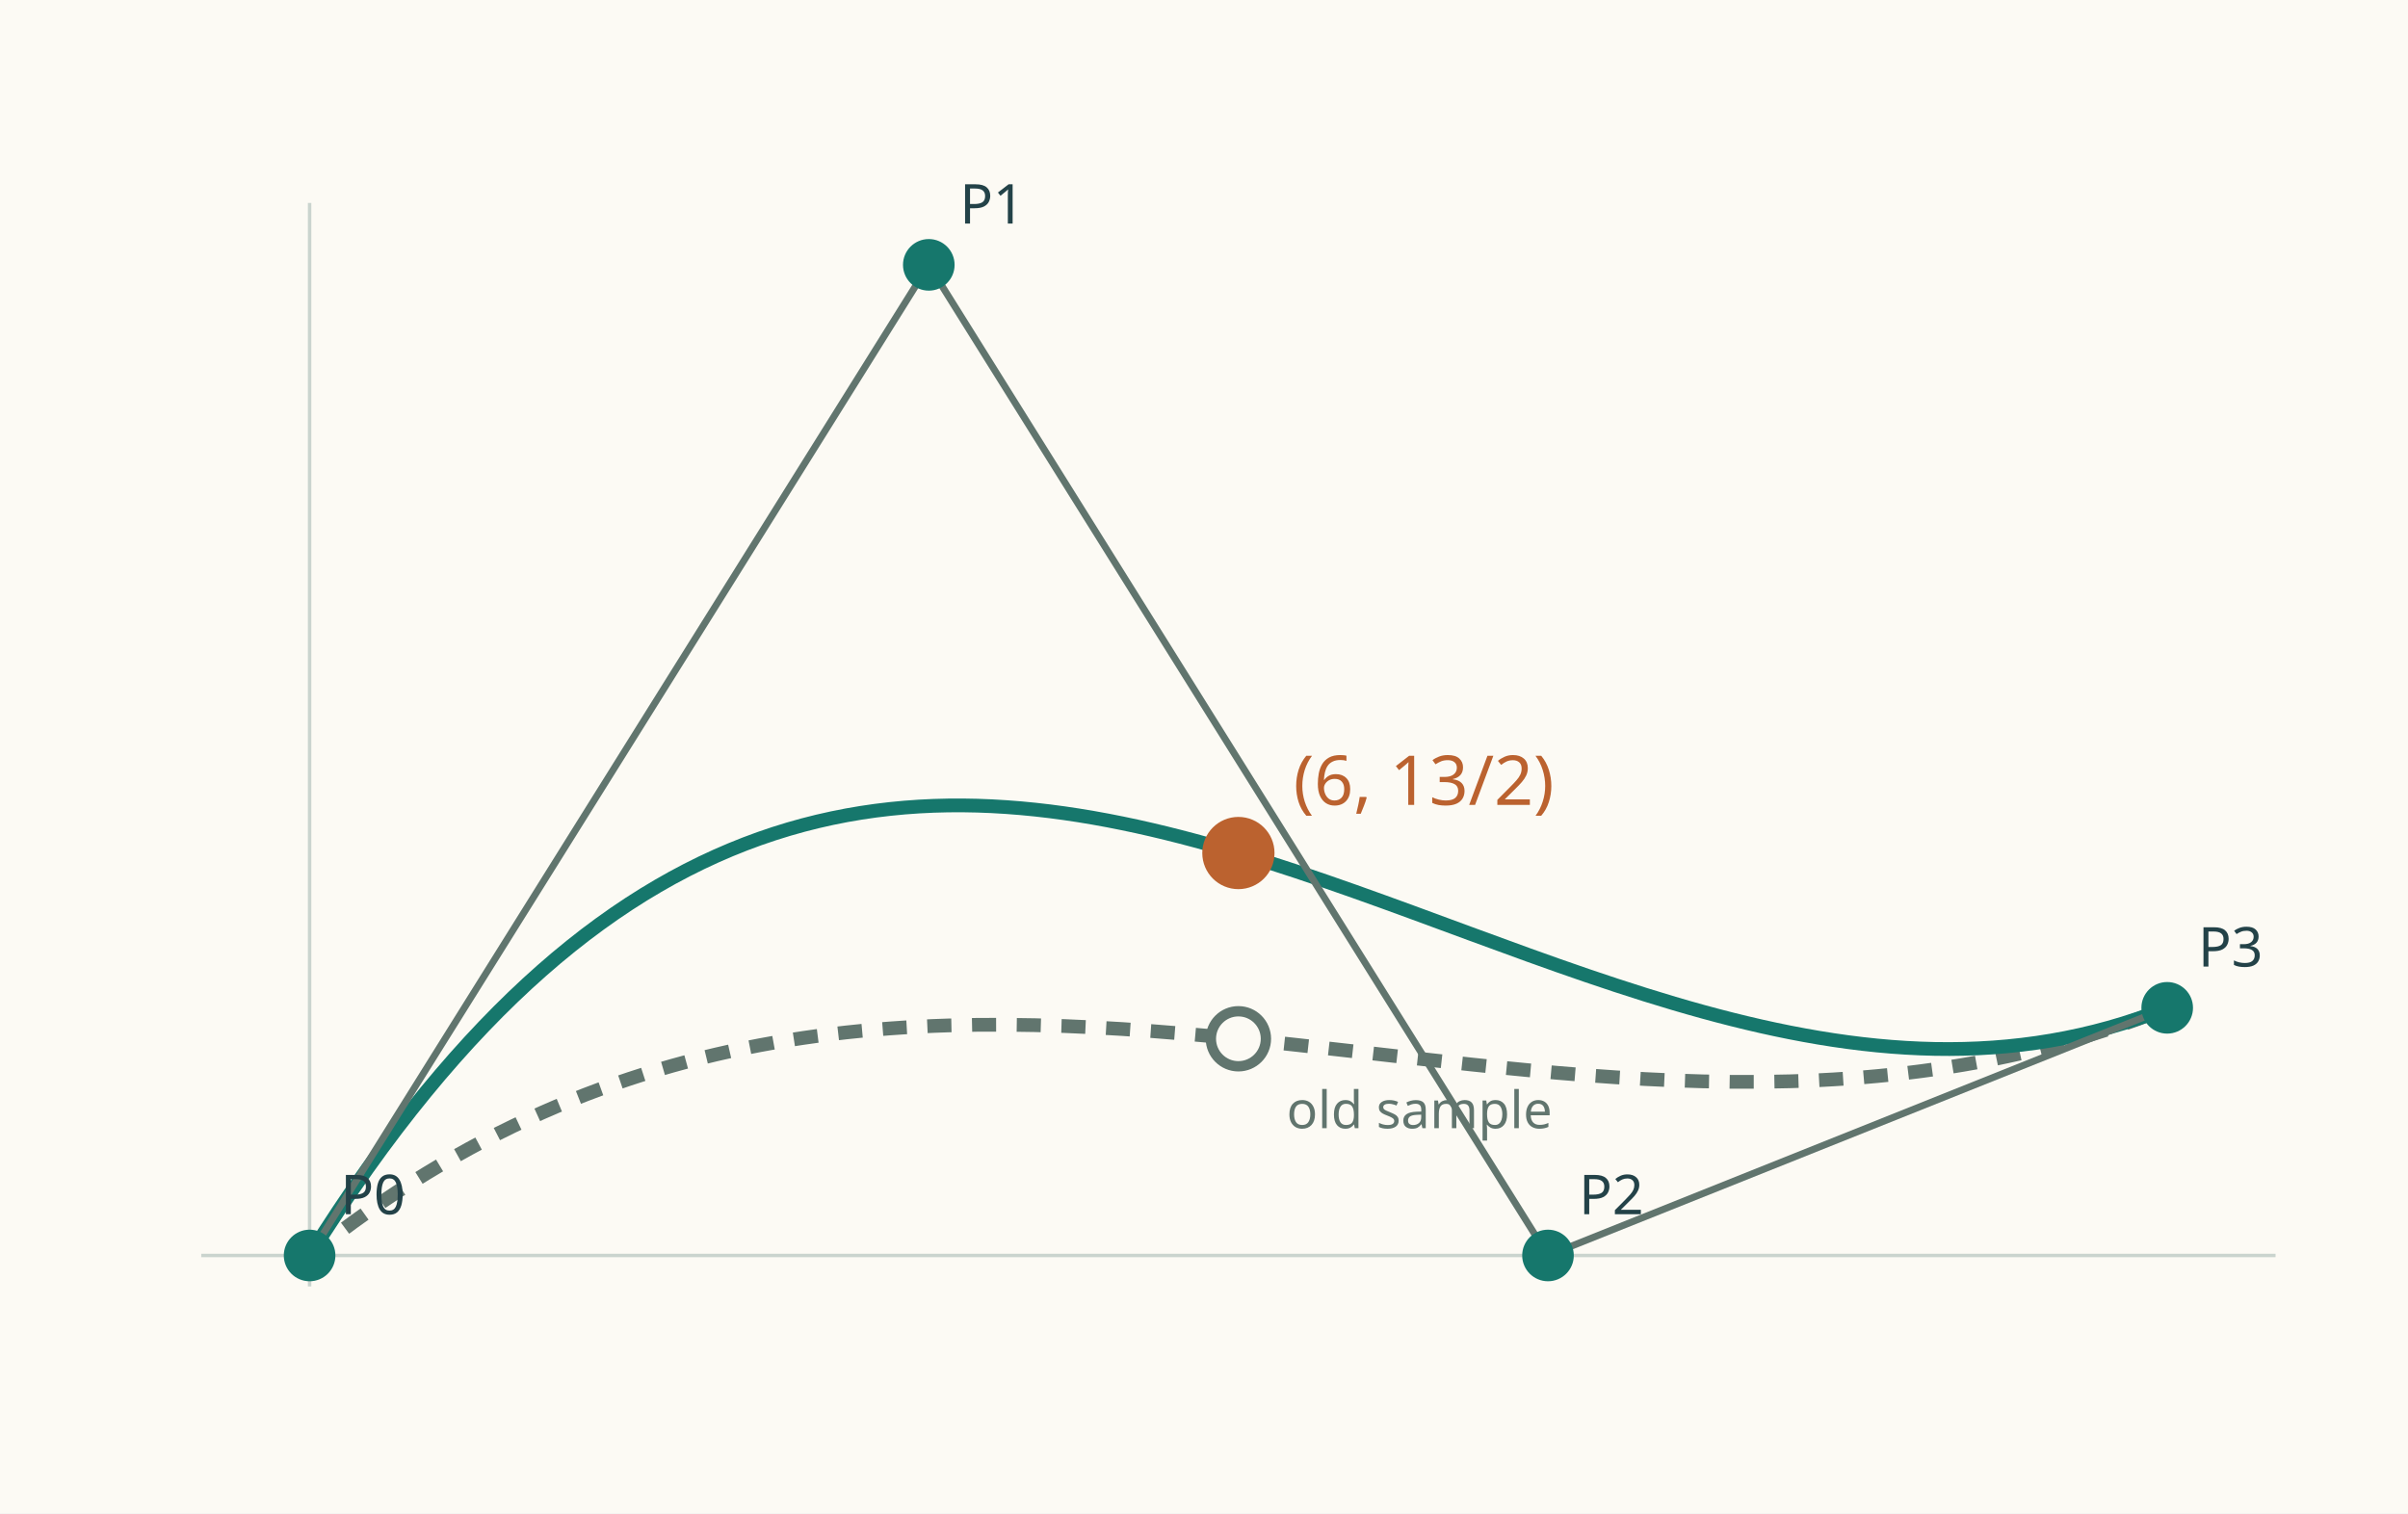
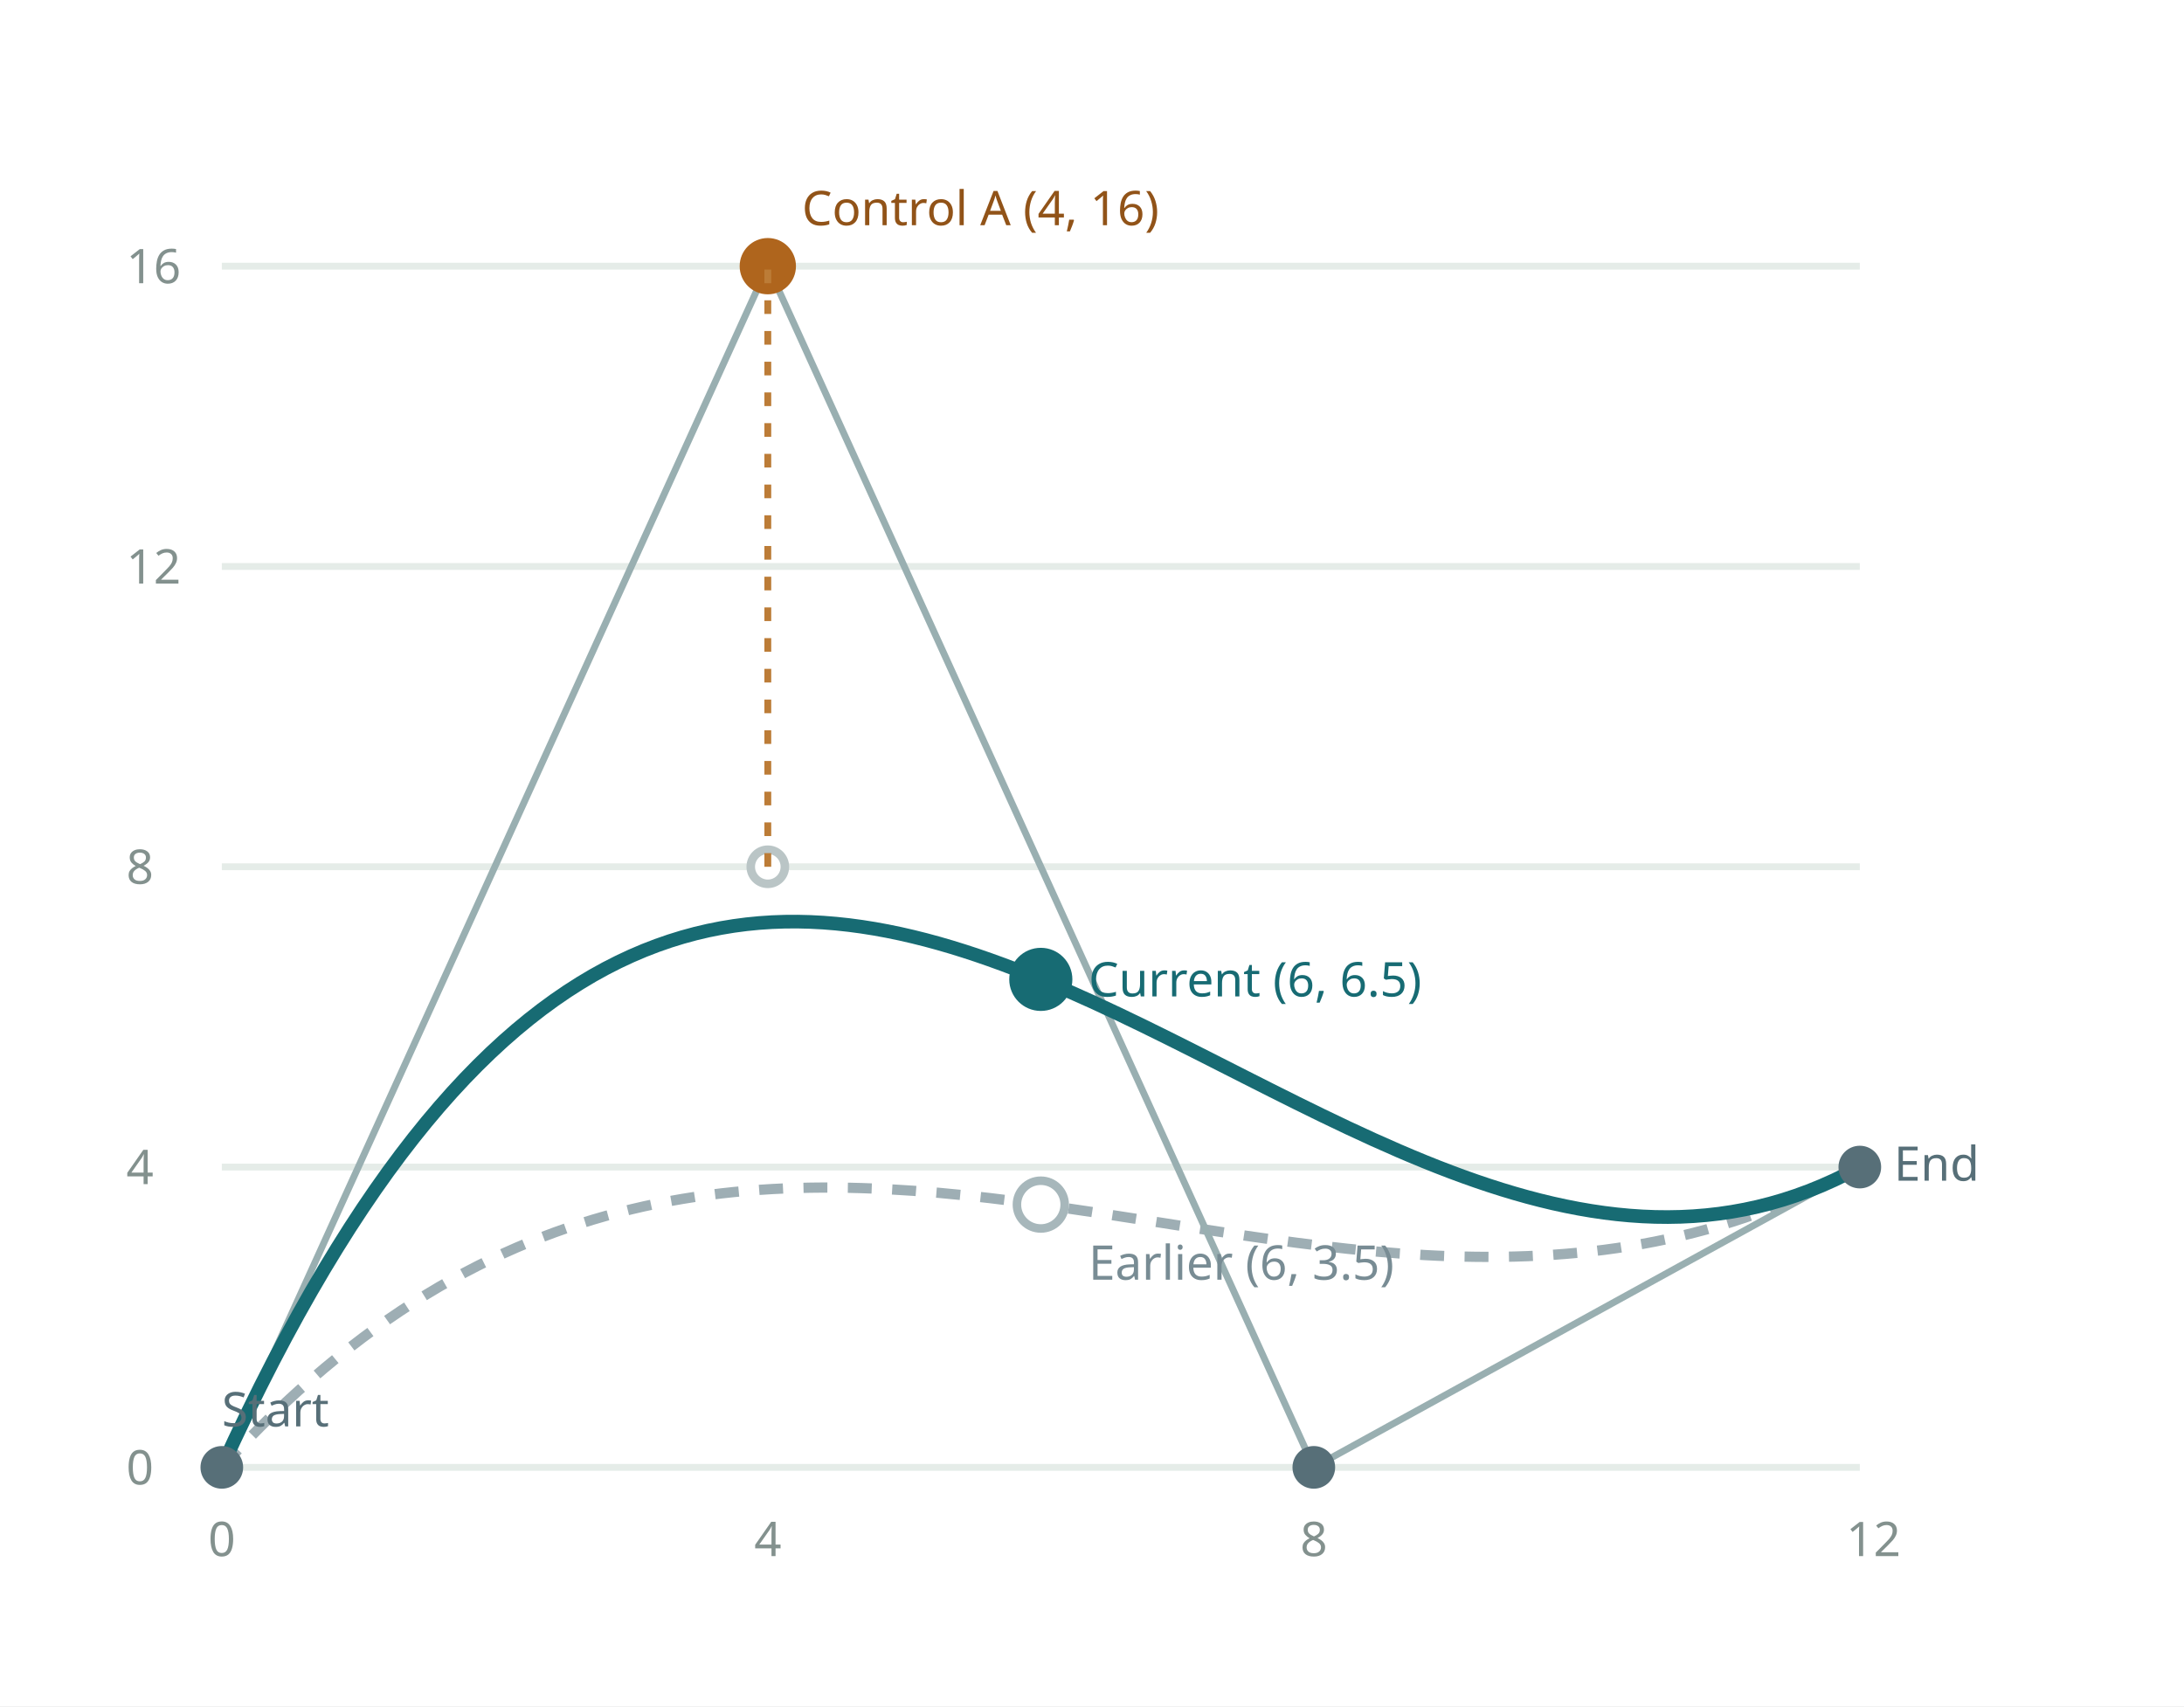
- <svg xmlns="http://www.w3.org/2000/svg" viewBox="0 0 700 440" role="img" aria-label="A control moves. What stays true? — New result, preserved old result" font-family="system-ui, sans-serif">
-   <rect width="700" height="440" fill="#fcfaf4" />
-   <path d="M58.5 365 L661.5 365" fill="none" stroke="#cad4ce" stroke-width="1" />
-   <path d="M90 374 L90 59" fill="none" stroke="#cad4ce" stroke-width="1" />
-   <path d="M90 365 C270 221 450 365 630 293" fill="none" stroke="#61756e" stroke-width="4" stroke-dasharray="7 6" />
-   <path d="M90 365 C270 77 450 365 630 293" fill="none" stroke="#16776c" stroke-width="4" />
-   <path d="M90 365 L270 77 L450 365 L630 293" fill="none" stroke="#61756e" stroke-width="2" />
-   <circle cx="90" cy="365" r="6" fill="#16776c" stroke="#16776c" stroke-width="3" />
-   <text x="99" y="353" fill="#234248" font-size="16" text-anchor="start">P0</text>
-   <circle cx="270" cy="77" r="6" fill="#16776c" stroke="#16776c" stroke-width="3" />
-   <text x="279" y="65" fill="#234248" font-size="16" text-anchor="start">P1</text>
-   <circle cx="450" cy="365" r="6" fill="#16776c" stroke="#16776c" stroke-width="3" />
-   <text x="459" y="353" fill="#234248" font-size="16" text-anchor="start">P2</text>
-   <circle cx="630" cy="293" r="6" fill="#16776c" stroke="#16776c" stroke-width="3" />
-   <text x="639" y="281" fill="#234248" font-size="16" text-anchor="start">P3</text>
-   <circle cx="360" cy="302" r="8" fill="#fcfaf4" stroke="#61756e" stroke-width="3" />
-   <text x="374" y="328" fill="#61756e" font-size="15" text-anchor="start">old sample</text>
-   <circle cx="360" cy="248" r="9" fill="#bb622f" stroke="#bb622f" stroke-width="3" />
-   <text x="376" y="234" fill="#bb622f" font-size="20" text-anchor="start">(6, 13/2)</text>
+ <svg xmlns="http://www.w3.org/2000/svg" viewBox="0 0 640 500" role="img" aria-label="Curve controls and observed sample">
+   <rect width="640" height="500" fill="#ffffff" />
+   <line x1="65" y1="430" x2="545" y2="430" stroke="#e5ece8" stroke-width="2" stroke-dasharray="" />
+   <text x="37" y="435" fill="rgb(131, 145, 142)" font-size="14px" font-family="system-ui, sans-serif" font-weight="400">0</text>
+   <line x1="65" y1="342" x2="545" y2="342" stroke="#e5ece8" stroke-width="2" stroke-dasharray="" />
+   <text x="37" y="347" fill="rgb(131, 145, 142)" font-size="14px" font-family="system-ui, sans-serif" font-weight="400">4</text>
+   <line x1="65" y1="254" x2="545" y2="254" stroke="#e5ece8" stroke-width="2" stroke-dasharray="" />
+   <text x="37" y="259" fill="rgb(131, 145, 142)" font-size="14px" font-family="system-ui, sans-serif" font-weight="400">8</text>
+   <line x1="65" y1="166" x2="545" y2="166" stroke="#e5ece8" stroke-width="2" stroke-dasharray="" />
+   <text x="37" y="171" fill="rgb(131, 145, 142)" font-size="14px" font-family="system-ui, sans-serif" font-weight="400">12</text>
+   <line x1="65" y1="78" x2="545" y2="78" stroke="#e5ece8" stroke-width="2" stroke-dasharray="" />
+   <text x="37" y="83" fill="rgb(131, 145, 142)" font-size="14px" font-family="system-ui, sans-serif" font-weight="400">16</text>
+   <text x="61" y="456" fill="rgb(131, 145, 142)" font-size="14px" font-family="system-ui, sans-serif" font-weight="400">0</text>
+   <text x="221" y="456" fill="rgb(131, 145, 142)" font-size="14px" font-family="system-ui, sans-serif" font-weight="400">4</text>
+   <text x="381" y="456" fill="rgb(131, 145, 142)" font-size="14px" font-family="system-ui, sans-serif" font-weight="400">8</text>
+   <text x="541" y="456" fill="rgb(131, 145, 142)" font-size="14px" font-family="system-ui, sans-serif" font-weight="400">12</text>
+   <path d="M65,430 C225,254 385,430 545,342" fill="none" stroke="#9eaeb4" stroke-width="3" stroke-dasharray="7 6" />
+   <line x1="65" y1="430" x2="225" y2="78" stroke="#99afb1" stroke-width="2" stroke-dasharray="" />
+   <line x1="225" y1="78" x2="385" y2="430" stroke="#99afb1" stroke-width="2" stroke-dasharray="" />
+   <line x1="385" y1="430" x2="545" y2="342" stroke="#99afb1" stroke-width="2" stroke-dasharray="" />
+   <path d="M65,430 C225,78 385,430 545,342" fill="none" stroke="#176b73" stroke-width="4" />
+   <circle cx="65" cy="430" r="5" fill="#576f78" stroke="#576f78" stroke-width="2.5" />
+   <circle cx="225" cy="78" r="7" fill="#af651d" stroke="#af651d" stroke-width="2.5" />
+   <circle cx="385" cy="430" r="5" fill="#576f78" stroke="#576f78" stroke-width="2.5" />
+   <circle cx="545" cy="342" r="5" fill="#576f78" stroke="#576f78" stroke-width="2.5" />
+   <text x="235" y="66" fill="rgb(145, 83, 24)" font-size="14px" font-family="system-ui, sans-serif" font-weight="400">Control A (4, 16)</text>
+   <text x="65" y="418" fill="rgb(87, 111, 120)" font-size="14px" font-family="system-ui, sans-serif" font-weight="400">Start</text>
+   <text x="555" y="346" fill="rgb(87, 111, 120)" font-size="14px" font-family="system-ui, sans-serif" font-weight="400">End</text>
+   <circle cx="225" cy="254" r="5" fill="white" stroke="#bac5c6" stroke-width="2.5" />
+   <line x1="225" y1="254" x2="225" y2="78" stroke="#bc7c37" stroke-width="2" stroke-dasharray="4 5" />
+   <circle cx="305" cy="353" r="7" fill="white" stroke="#a7b7bb" stroke-width="2.5" />
+   <text x="319" y="375" fill="rgb(120, 140, 148)" font-size="14px" font-family="system-ui, sans-serif" font-weight="400">Earlier (6, 3.5)</text>
+   <circle cx="305" cy="287" r="8" fill="#176b73" stroke="#176b73" stroke-width="2.5" />
+   <text x="319" y="292" fill="rgb(23, 107, 115)" font-size="14px" font-family="system-ui, sans-serif" font-weight="400">Current (6, 6.5)</text>
</svg>
